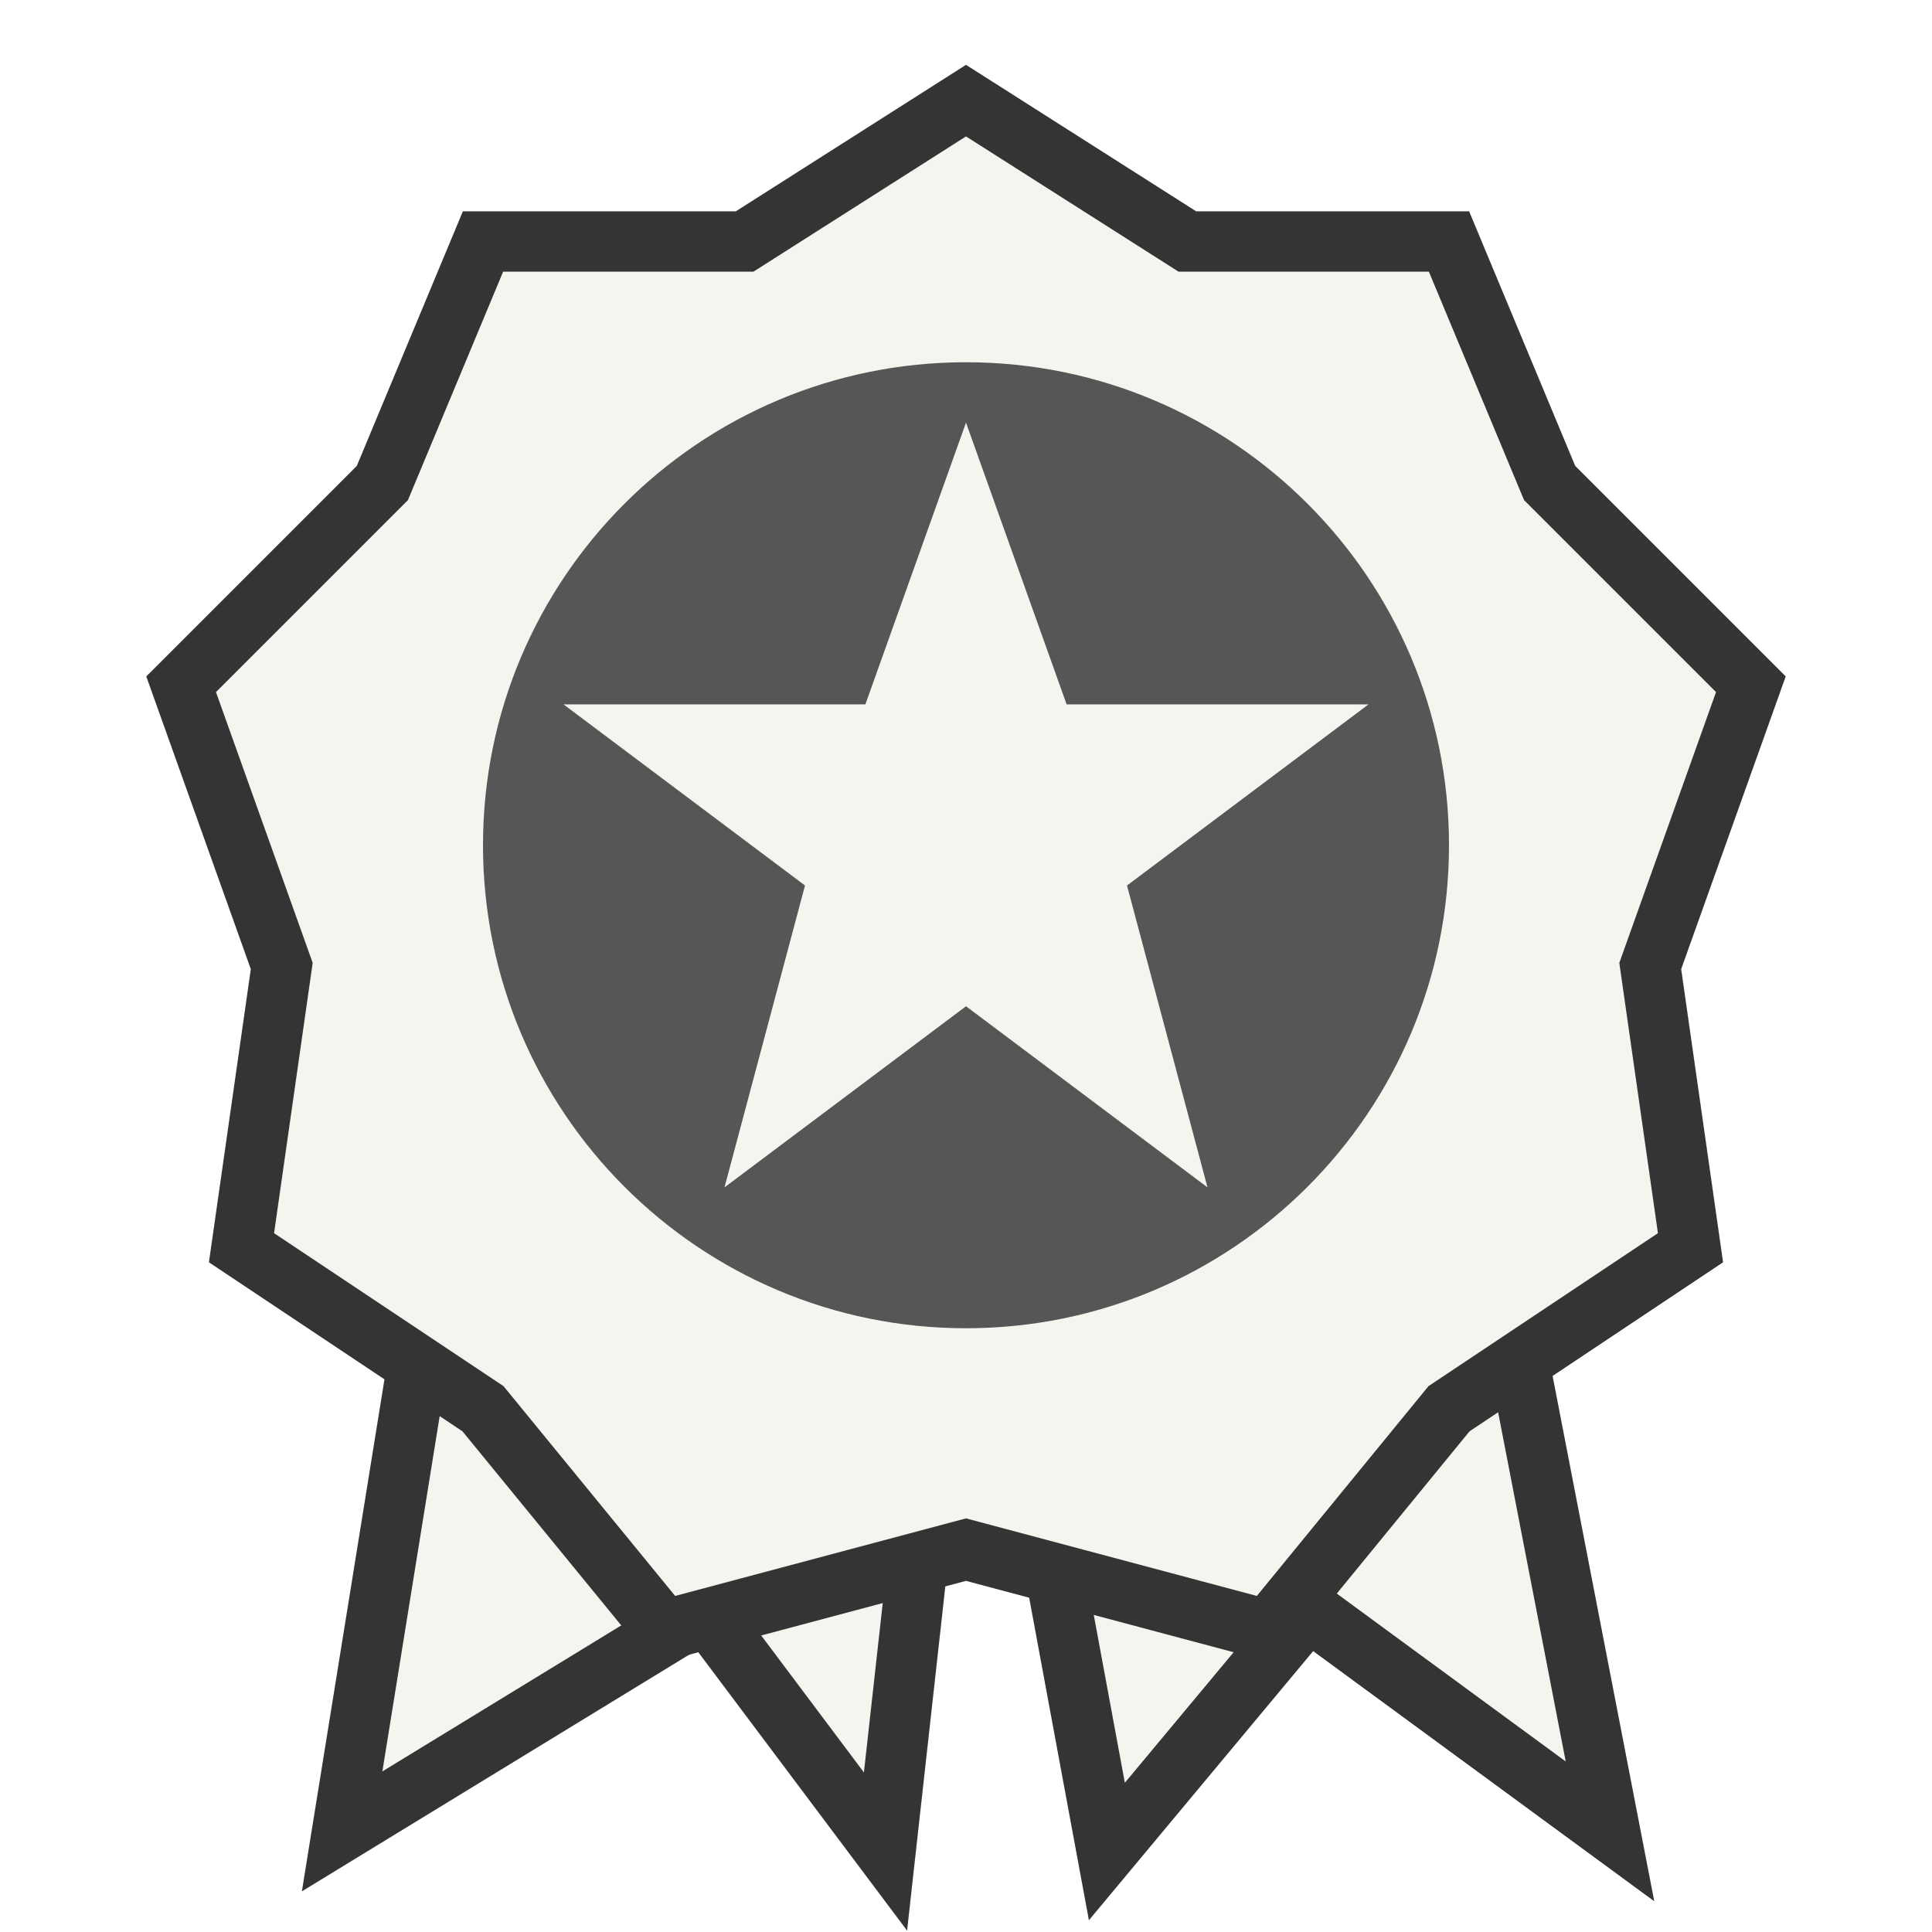
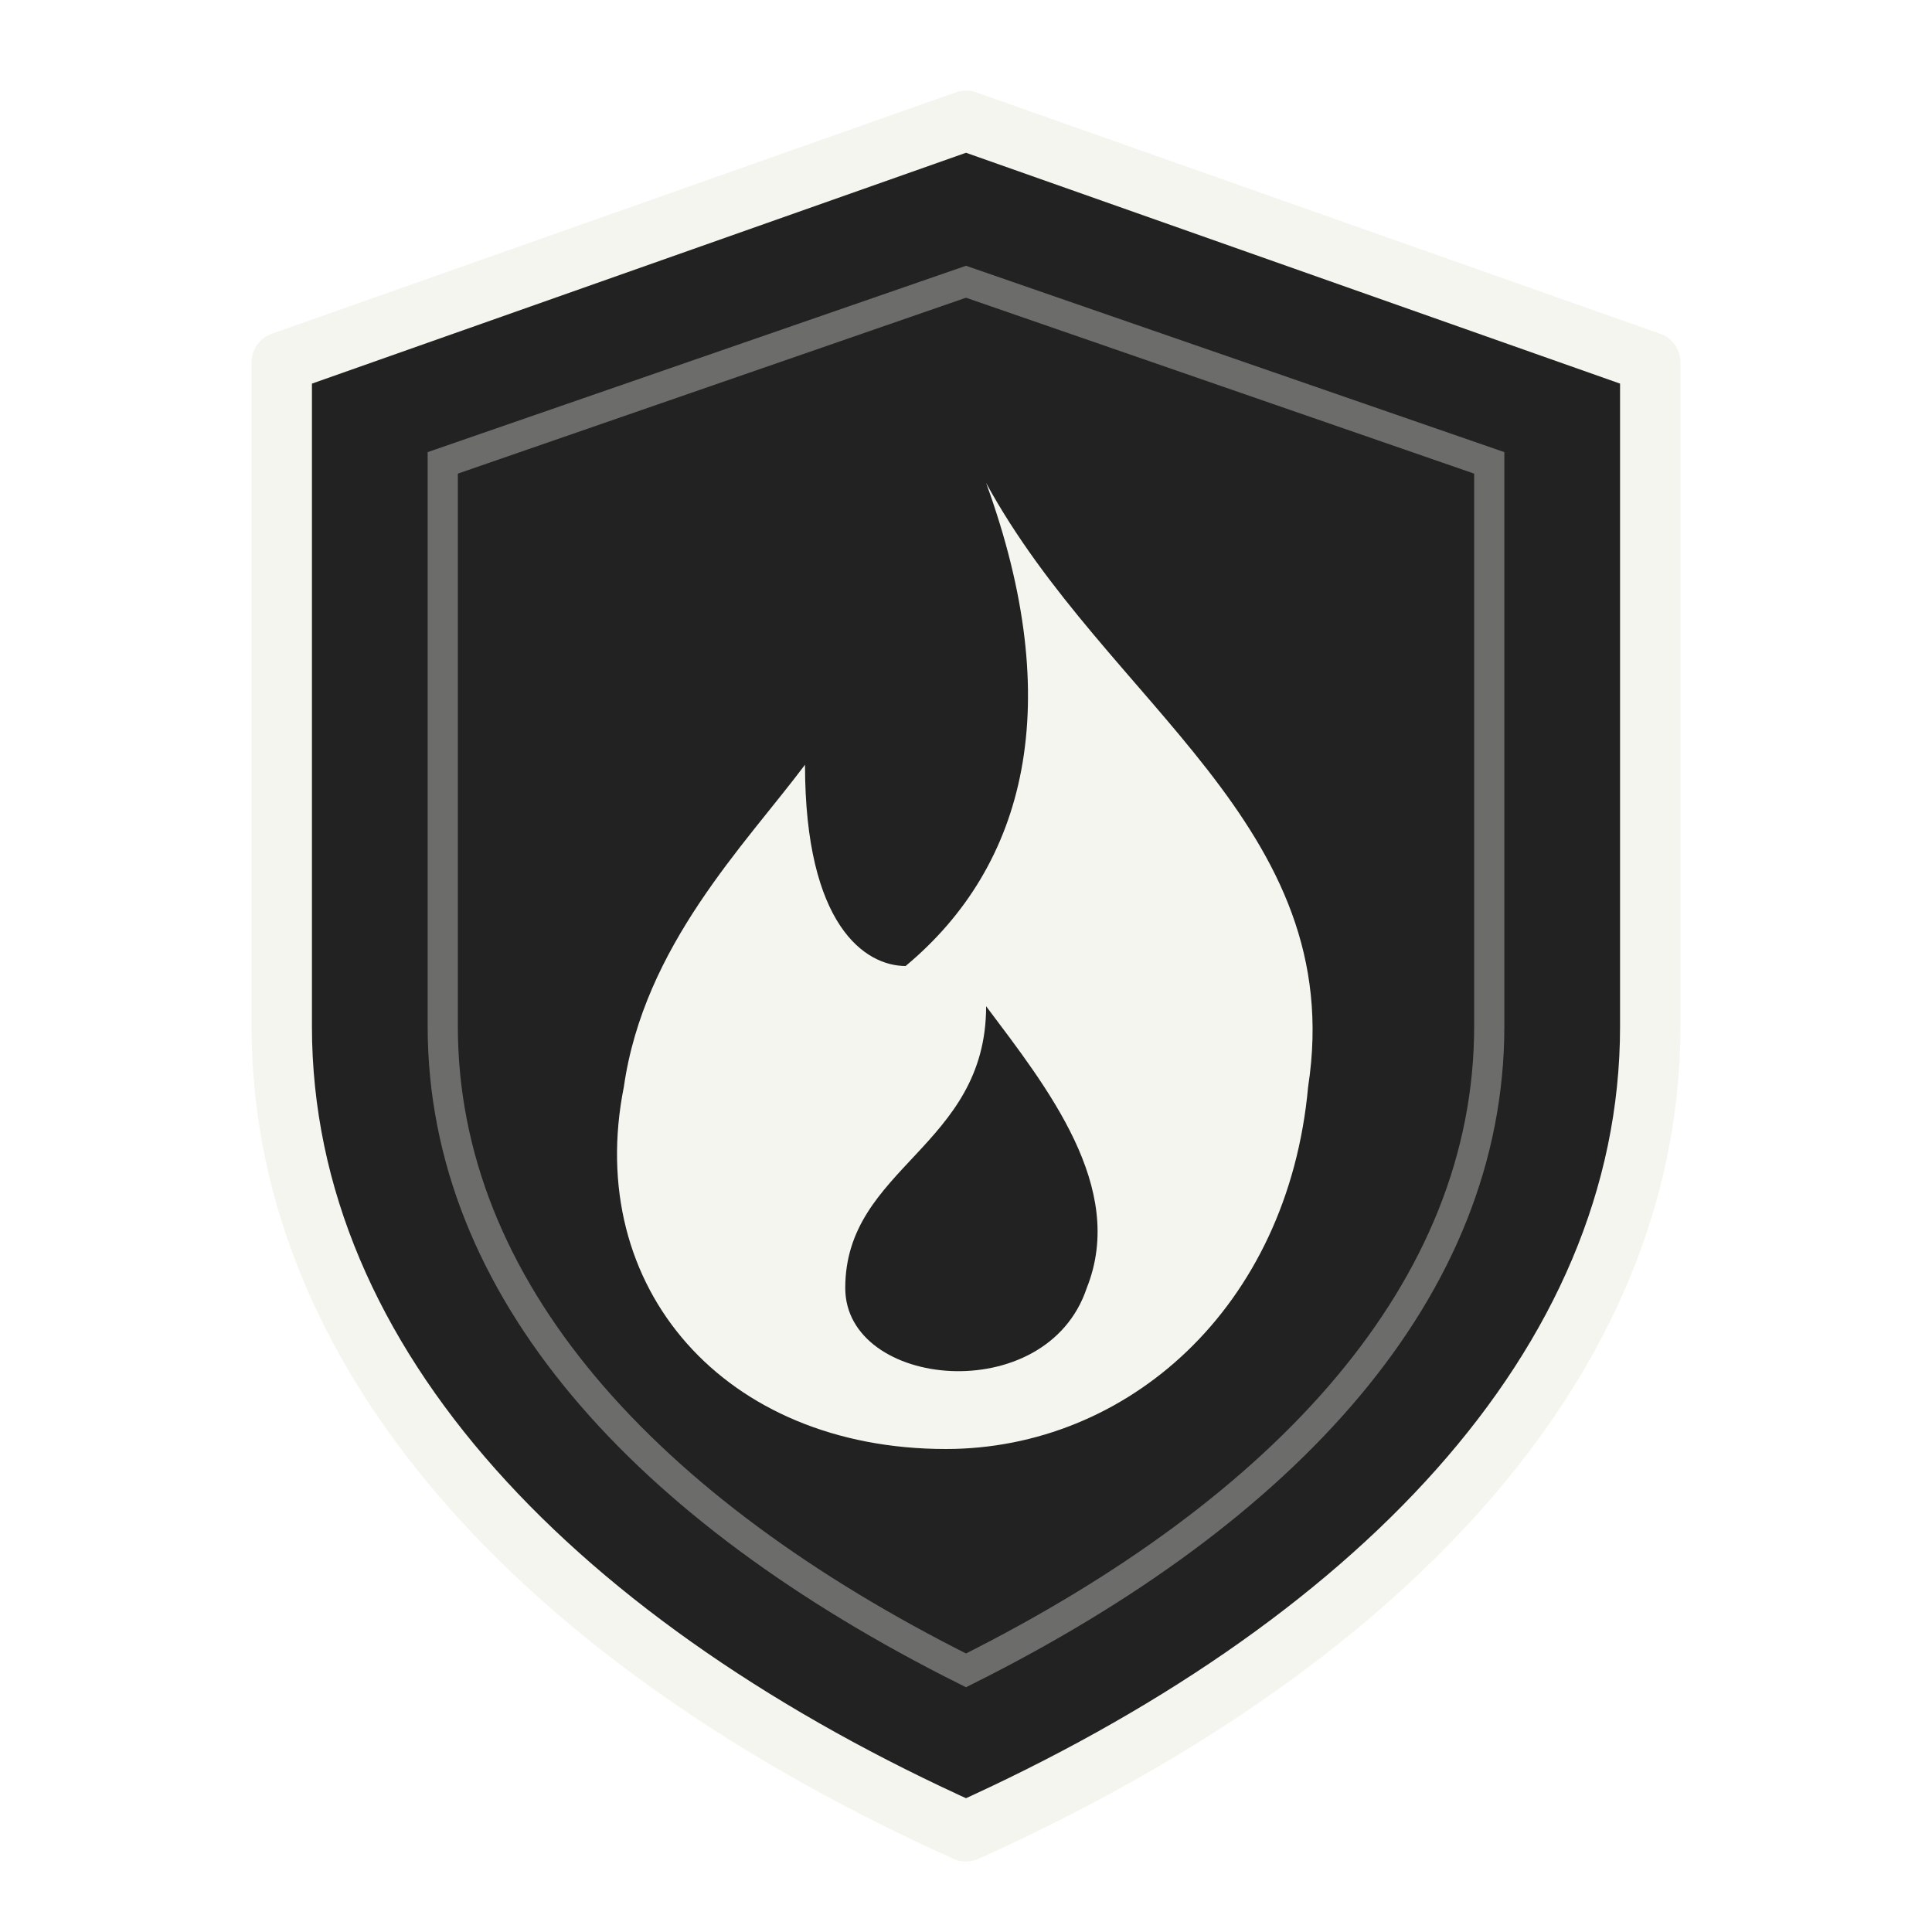
<svg xmlns="http://www.w3.org/2000/svg" width="96" height="96" viewBox="0 0 96 96">
-   <path d="M22 60 L17 91 L35 80 L44 92 L47 65 M50 65 L55 92 L65 80 L80 91 L74 60" fill="#f5f5f0" stroke="#343434" stroke-width="3" />
-   <path d="M48 5 L59 12 L72 12 L77 24 L87 34 L82 48 L84 62 L72 70 L63 81 L48 77 L33 81 L24 70 L12 62 L14 48 L9 34 L19 24 L24 12 L37 12 Z" fill="#f5f5f0" stroke="#343434" stroke-width="3" />
-   <circle cx="48" cy="42" r="25" fill="#565656" stroke="#f5f5f0" stroke-width="2" />
-   <path d="M48 21 L53 35 L68 35 L56 44 L60 59 L48 50 L36 59 L40 44 L28 35 L43 35 Z" fill="#f5f5f0" />
+   <path d="M48 6 L82 18 V51 C82 68 68 82 48 91 C28 82 14 68 14 51 V18 Z" fill="#222222" stroke="#f5f5f0" stroke-width="3" stroke-linejoin="round" />
+   <path d="M48 14 L74 23 V51 C74 64 64 75 48 83 C32 75 22 64 22 51 V23 Z" fill="none" stroke="#f5f5f0" stroke-opacity=".35" stroke-width="1.5" />
+   <path d="M49 24 C55 35 67 41 65 54 C64 65 56 72 47 72 C36 72 29 64 31 54 C32 47 37 42 40 38 C40 46 43 48 45 48 C51 43 53 35 49 24 Z" fill="#f5f5f0" />
+   <path d="M49 50 C49 57 42 58 42 64 C42 69 52 70 54 64 C56 59 52 54 49 50 Z" fill="#222222" />
</svg>
